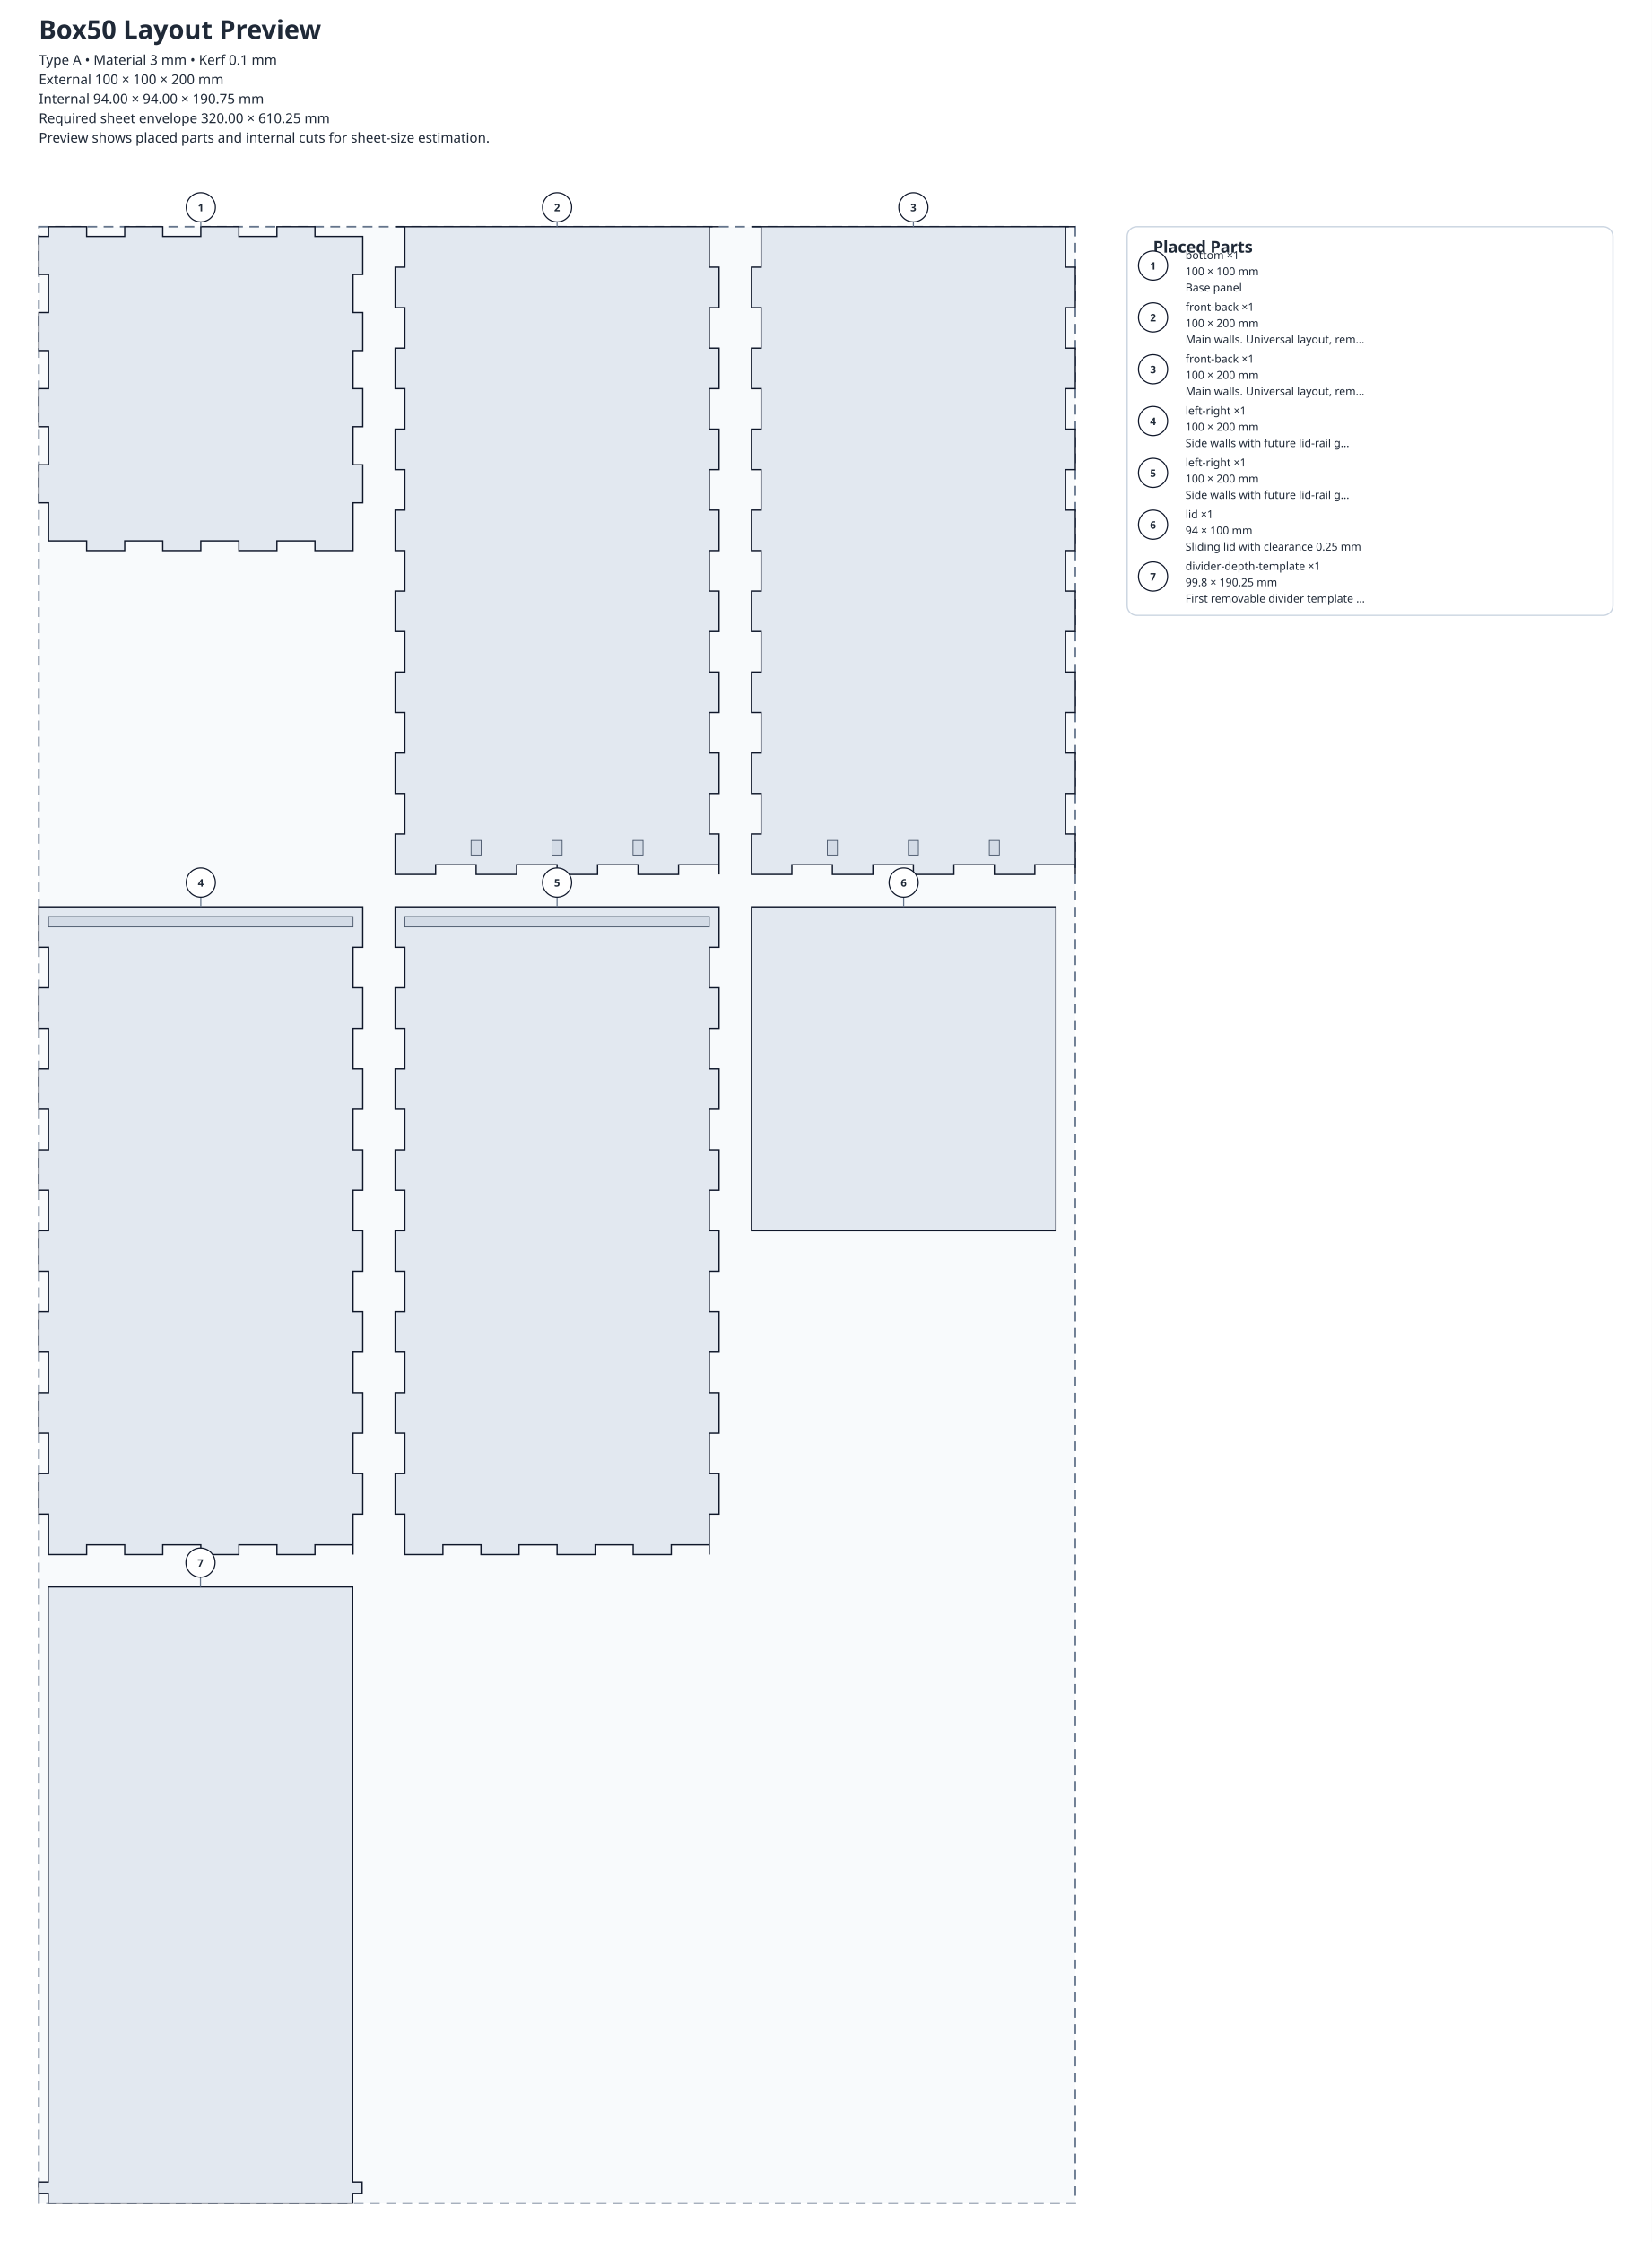
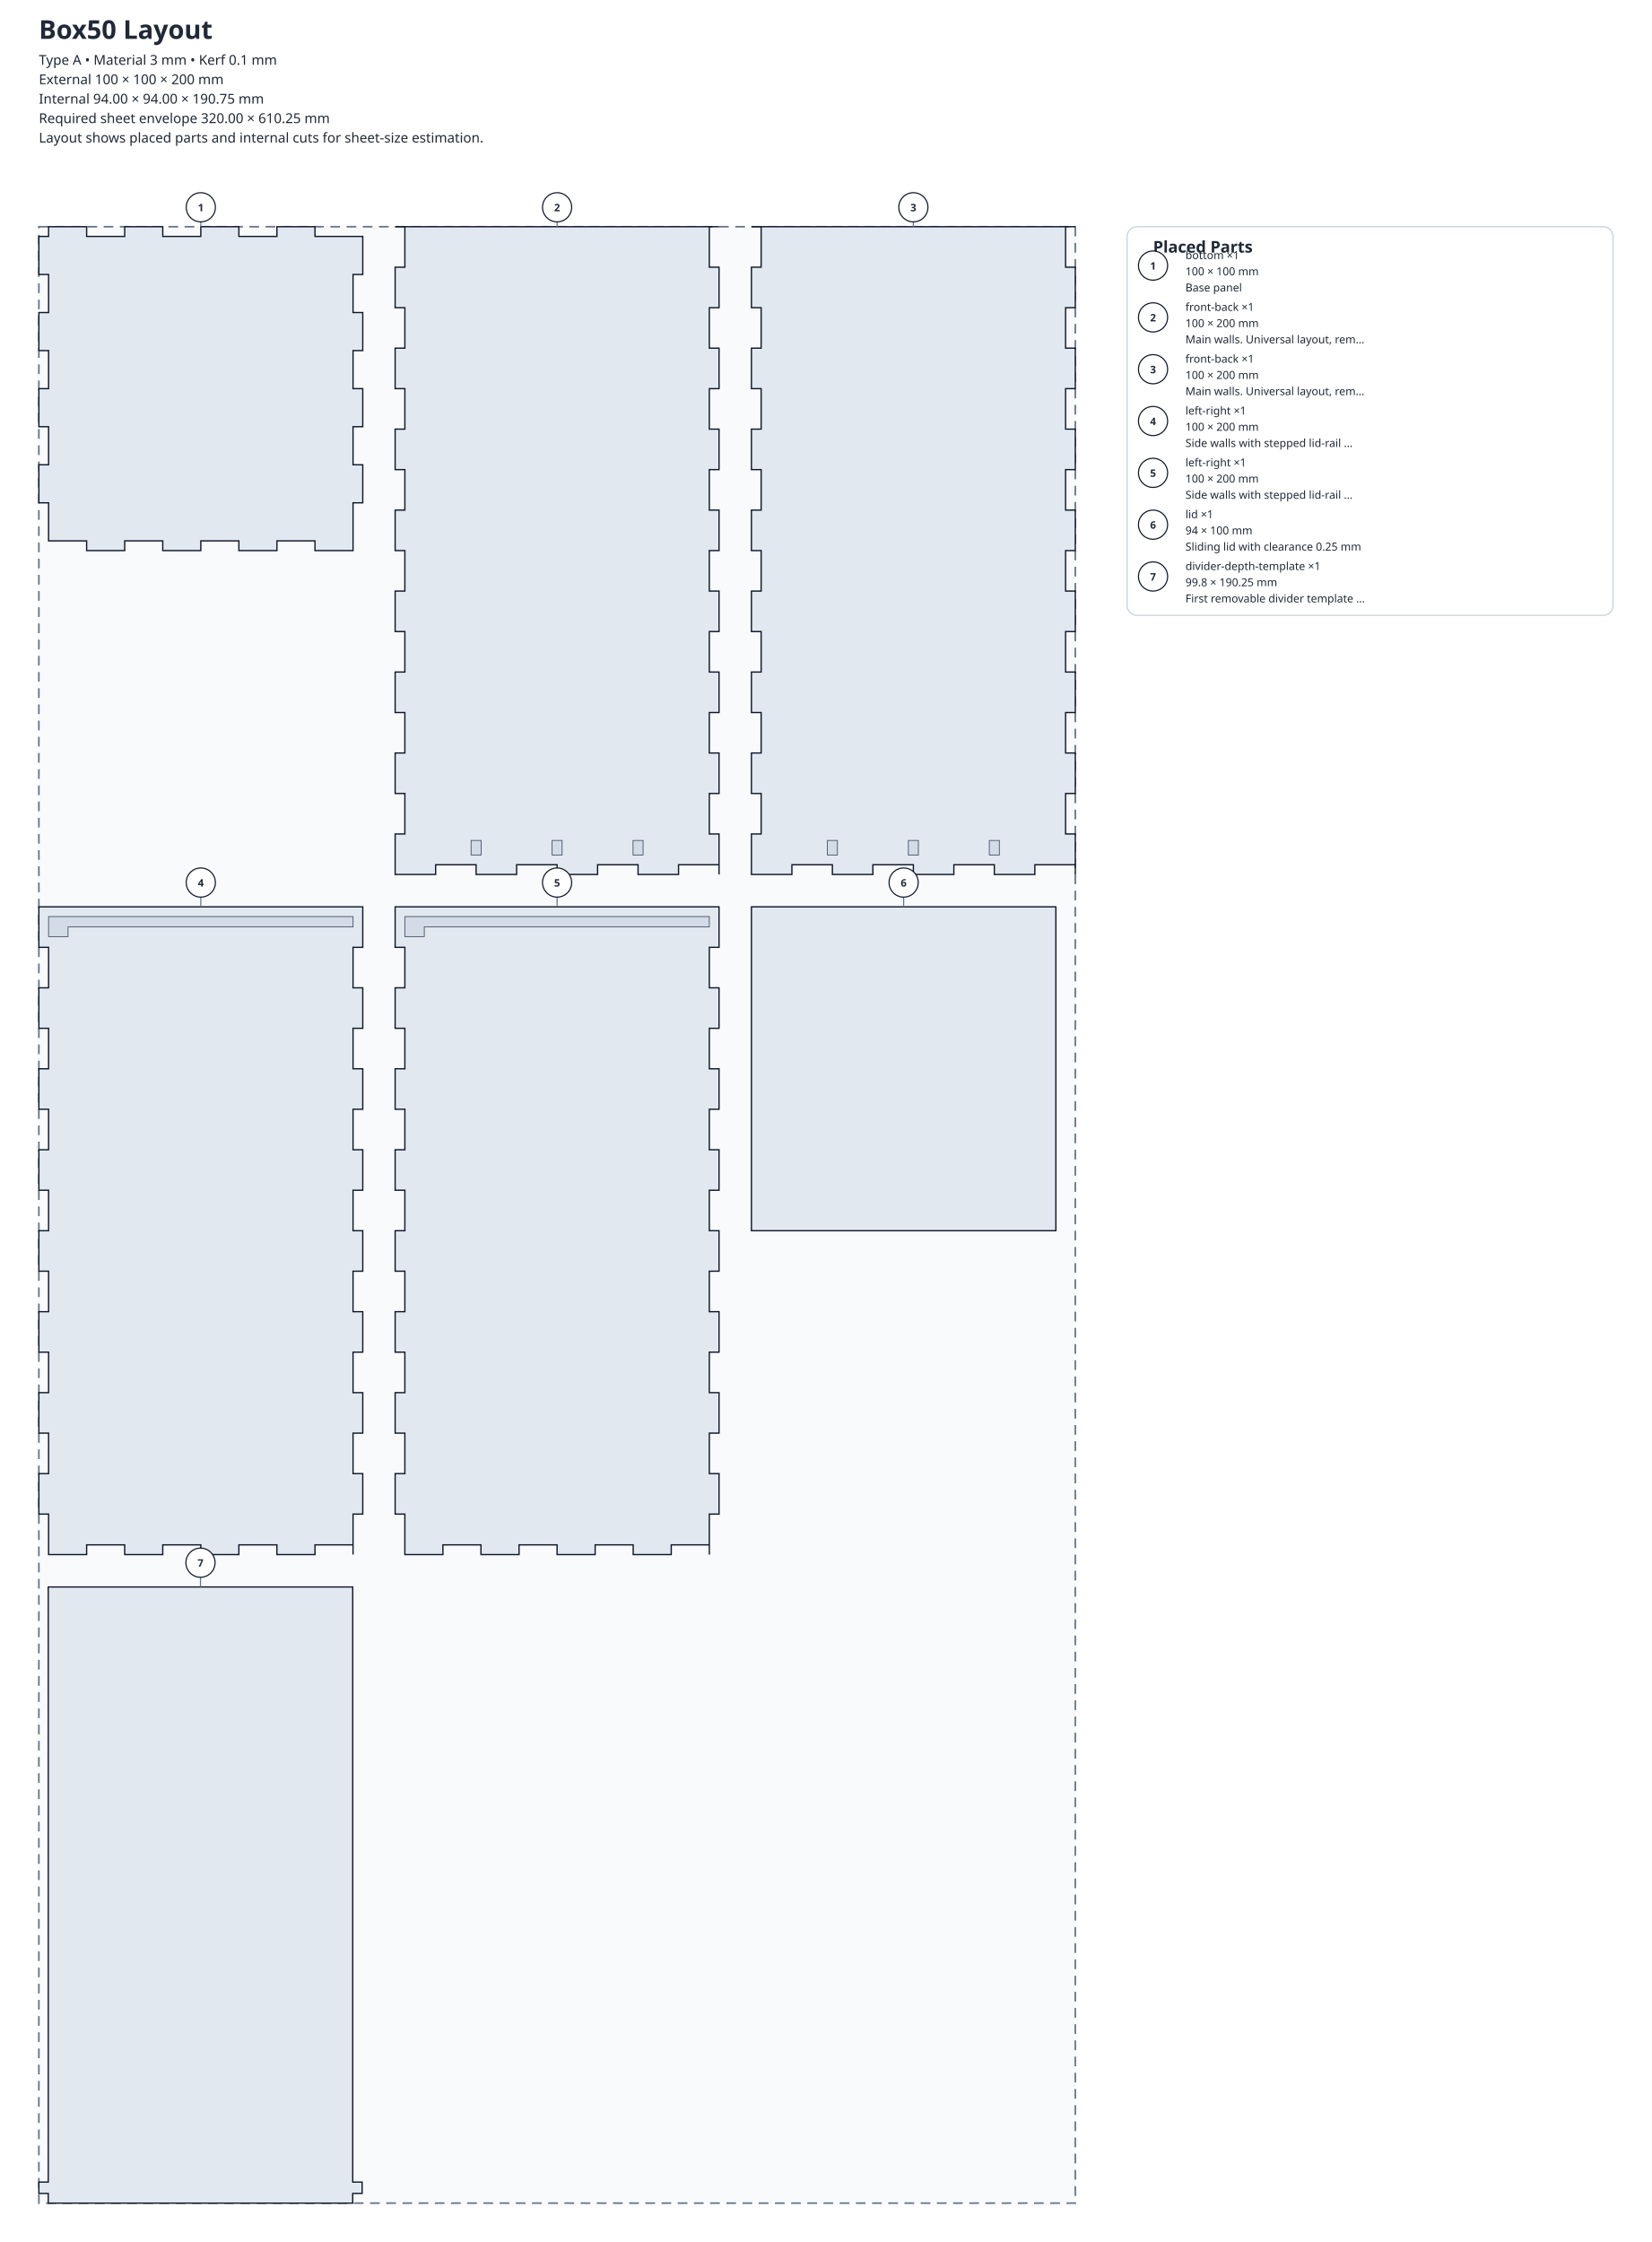
<svg xmlns="http://www.w3.org/2000/svg" width="510mm" height="692.25mm" viewBox="0 0 510 692.25">
  <style>
text { font-family: "Segoe UI", sans-serif; fill: #1f2937; }
.title { font-size: 8px; font-weight: 700; }
.meta { font-size: 4.2px; }
.label { font-size: 5px; font-weight: 600; }
.note { font-size: 3.2px; }
.sheet { fill: #f8fafc; stroke: #64748b; stroke-width: 0.5; stroke-dasharray: 3 2; }
.part { fill: #e2e8f0; stroke: #0f172a; stroke-width: 0.4; }
.inner-cut { fill: rgba(148, 163, 184, 0.18); stroke: #475569; stroke-width: 0.25; }
.marker-line { stroke: #64748b; stroke-width: 0.35; }
.marker-badge { fill: #ffffff; stroke: #0f172a; stroke-width: 0.35; }
.marker-text { font-size: 3.2px; font-weight: 700; text-anchor: middle; dominant-baseline: central; }
.legend-box { fill: #ffffff; stroke: #cbd5e1; stroke-width: 0.4; }
.legend-title { font-size: 5px; font-weight: 700; }
.legend-item { font-size: 3.4px; }
</style>
  <rect x="0" y="0" width="510" height="692.25" fill="#ffffff" />
-   <text x="12" y="12" class="title">Box50 Layout Preview</text>
+   <text x="12" y="12" class="title">Box50 Layout</text>
  <text x="12" y="20" class="meta">Type A • Material 3 mm • Kerf 0.1 mm</text>
  <text x="12" y="26" class="meta">External 100 × 100 × 200 mm</text>
  <text x="12" y="32" class="meta">Internal 94.00 × 94.00 × 190.75 mm</text>
  <text x="12" y="38" class="meta">Required sheet envelope 320.00 × 610.25 mm</text>
-   <text x="12" y="44" class="meta">Preview shows placed parts and internal cuts for sheet-size estimation.</text>
+   <text x="12" y="44" class="meta">Layout shows placed parts and internal cuts for sheet-size estimation.</text>
  <rect x="12" y="70" width="320" height="610.25" class="sheet" />
  <g>
    <path d="M 15 73 L 15 70 L 26.75 70 L 26.75 73 L 38.5 73 L 38.5 70 L 50.25 70 L 50.25 73 L 62 73 L 62 70 L 73.75 70 L 73.75 73 L 85.5 73 L 85.5 70 L 97.25 70 L 97.25 73 L 109 73 L 112 73 L 112 84.75 L 109 84.75 L 109 96.5 L 112 96.5 L 112 108.25 L 109 108.25 L 109 120 L 112 120 L 112 131.75 L 109 131.75 L 109 143.5 L 112 143.5 L 112 155.25 L 109 155.25 L 109 167 L 109 170 L 97.25 170 L 97.25 167 L 85.5 167 L 85.5 170 L 73.75 170 L 73.75 167 L 62 167 L 62 170 L 50.25 170 L 50.25 167 L 38.5 167 L 38.5 170 L 26.75 170 L 26.75 167 L 15 167 L 15 155.25 L 12 155.25 L 12 143.5 L 15 143.5 L 15 131.75 L 12 131.75 L 12 120 L 15 120 L 15 108.25 L 12 108.25 L 12 96.5 L 15 96.5 L 15 84.75 L 12 84.75 L 12 73 Z" class="part" />
    <line x1="62" y1="68.5" x2="62" y2="70" class="marker-line" />
    <circle cx="62" cy="64" r="4.5" class="marker-badge" />
    <text x="62" y="64" class="marker-text">1</text>
  </g>
  <g>
    <path d="M 122 70 L 222 70 L 219 70 L 219 82.5 L 222 82.5 L 222 95 L 219 95 L 219 107.5 L 222 107.5 L 222 120 L 219 120 L 219 132.5 L 222 132.5 L 222 145 L 219 145 L 219 157.5 L 222 157.5 L 222 170 L 219 170 L 219 182.5 L 222 182.5 L 222 195 L 219 195 L 219 207.5 L 222 207.5 L 222 220 L 219 220 L 219 232.5 L 222 232.5 L 222 245 L 219 245 L 219 257.5 L 222 257.5 L 222 270 L 222 267 L 209.5 267 L 209.5 270 L 197 270 L 197 267 L 184.5 267 L 184.5 270 L 172 270 L 172 267 L 159.5 267 L 159.5 270 L 147 270 L 147 267 L 134.5 267 L 134.5 270 L 122 270 L 122 257.5 L 125 257.5 L 125 245 L 122 245 L 122 232.5 L 125 232.5 L 125 220 L 122 220 L 122 207.5 L 125 207.5 L 125 195 L 122 195 L 122 182.5 L 125 182.5 L 125 170 L 122 170 L 122 157.5 L 125 157.5 L 125 145 L 122 145 L 122 132.5 L 125 132.5 L 125 120 L 122 120 L 122 107.5 L 125 107.5 L 125 95 L 122 95 L 122 82.5 L 125 82.5 L 125 70 Z" class="part" />
    <path d="M 145.45 259.5 L 148.55 259.5 L 148.55 264 L 145.45 264 Z" class="inner-cut" />
    <path d="M 170.45 259.5 L 173.55 259.5 L 173.55 264 L 170.45 264 Z" class="inner-cut" />
    <path d="M 195.45 259.5 L 198.55 259.5 L 198.55 264 L 195.45 264 Z" class="inner-cut" />
    <line x1="172" y1="68.5" x2="172" y2="70" class="marker-line" />
    <circle cx="172" cy="64" r="4.5" class="marker-badge" />
    <text x="172" y="64" class="marker-text">2</text>
  </g>
  <g>
    <path d="M 232 70 L 332 70 L 329 70 L 329 82.5 L 332 82.5 L 332 95 L 329 95 L 329 107.5 L 332 107.5 L 332 120 L 329 120 L 329 132.5 L 332 132.5 L 332 145 L 329 145 L 329 157.5 L 332 157.5 L 332 170 L 329 170 L 329 182.5 L 332 182.5 L 332 195 L 329 195 L 329 207.5 L 332 207.5 L 332 220 L 329 220 L 329 232.5 L 332 232.5 L 332 245 L 329 245 L 329 257.5 L 332 257.5 L 332 270 L 332 267 L 319.5 267 L 319.5 270 L 307 270 L 307 267 L 294.5 267 L 294.5 270 L 282 270 L 282 267 L 269.5 267 L 269.5 270 L 257 270 L 257 267 L 244.5 267 L 244.5 270 L 232 270 L 232 257.5 L 235 257.5 L 235 245 L 232 245 L 232 232.5 L 235 232.5 L 235 220 L 232 220 L 232 207.5 L 235 207.5 L 235 195 L 232 195 L 232 182.5 L 235 182.5 L 235 170 L 232 170 L 232 157.5 L 235 157.5 L 235 145 L 232 145 L 232 132.5 L 235 132.5 L 235 120 L 232 120 L 232 107.5 L 235 107.5 L 235 95 L 232 95 L 232 82.5 L 235 82.5 L 235 70 Z" class="part" />
    <path d="M 255.45 259.5 L 258.55 259.5 L 258.55 264 L 255.45 264 Z" class="inner-cut" />
    <path d="M 280.45 259.5 L 283.55 259.5 L 283.55 264 L 280.45 264 Z" class="inner-cut" />
    <path d="M 305.45 259.5 L 308.55 259.5 L 308.55 264 L 305.45 264 Z" class="inner-cut" />
    <line x1="282" y1="68.5" x2="282" y2="70" class="marker-line" />
    <circle cx="282" cy="64" r="4.5" class="marker-badge" />
    <text x="282" y="64" class="marker-text">3</text>
  </g>
  <g>
    <path d="M 15 280 L 109 280 L 112 280 L 112 292.5 L 109 292.5 L 109 305 L 112 305 L 112 317.5 L 109 317.5 L 109 330 L 112 330 L 112 342.5 L 109 342.5 L 109 355 L 112 355 L 112 367.5 L 109 367.5 L 109 380 L 112 380 L 112 392.5 L 109 392.5 L 109 405 L 112 405 L 112 417.5 L 109 417.5 L 109 430 L 112 430 L 112 442.5 L 109 442.5 L 109 455 L 112 455 L 112 467.5 L 109 467.5 L 109 480 L 109 477 L 97.25 477 L 97.25 480 L 85.5 480 L 85.5 477 L 73.75 477 L 73.75 480 L 62 480 L 62 477 L 50.25 477 L 50.25 480 L 38.5 480 L 38.5 477 L 26.75 477 L 26.75 480 L 15 480 L 15 467.5 L 12 467.5 L 12 455 L 15 455 L 15 442.5 L 12 442.5 L 12 430 L 15 430 L 15 417.5 L 12 417.5 L 12 405 L 15 405 L 15 392.5 L 12 392.5 L 12 380 L 15 380 L 15 367.5 L 12 367.5 L 12 355 L 15 355 L 15 342.5 L 12 342.5 L 12 330 L 15 330 L 15 317.5 L 12 317.5 L 12 305 L 15 305 L 15 292.5 L 12 292.5 L 12 280 Z" class="part" />
-     <path d="M 15 283 L 109 283 L 109 286.2 L 15 286.2 Z" class="inner-cut" />
+     <path d="M 15 283 L 109 283 L 109 286.2 L 21 286.2 L 21 289.2 L 15 289.2 Z" class="inner-cut" />
    <line x1="62" y1="277" x2="62" y2="280" class="marker-line" />
    <circle cx="62" cy="272.5" r="4.5" class="marker-badge" />
    <text x="62" y="272.5" class="marker-text">4</text>
  </g>
  <g>
    <path d="M 125 280 L 219 280 L 222 280 L 222 292.5 L 219 292.5 L 219 305 L 222 305 L 222 317.5 L 219 317.5 L 219 330 L 222 330 L 222 342.5 L 219 342.5 L 219 355 L 222 355 L 222 367.5 L 219 367.5 L 219 380 L 222 380 L 222 392.5 L 219 392.5 L 219 405 L 222 405 L 222 417.5 L 219 417.5 L 219 430 L 222 430 L 222 442.5 L 219 442.5 L 219 455 L 222 455 L 222 467.5 L 219 467.5 L 219 480 L 219 477 L 207.25 477 L 207.25 480 L 195.5 480 L 195.5 477 L 183.75 477 L 183.75 480 L 172 480 L 172 477 L 160.25 477 L 160.25 480 L 148.5 480 L 148.5 477 L 136.75 477 L 136.75 480 L 125 480 L 125 467.5 L 122 467.5 L 122 455 L 125 455 L 125 442.5 L 122 442.5 L 122 430 L 125 430 L 125 417.5 L 122 417.5 L 122 405 L 125 405 L 125 392.5 L 122 392.5 L 122 380 L 125 380 L 125 367.5 L 122 367.5 L 122 355 L 125 355 L 125 342.5 L 122 342.5 L 122 330 L 125 330 L 125 317.5 L 122 317.5 L 122 305 L 125 305 L 125 292.5 L 122 292.5 L 122 280 Z" class="part" />
-     <path d="M 125 283 L 219 283 L 219 286.2 L 125 286.2 Z" class="inner-cut" />
+     <path d="M 125 283 L 219 283 L 219 286.2 L 131 286.2 L 131 289.2 L 125 289.2 Z" class="inner-cut" />
    <line x1="172" y1="277" x2="172" y2="280" class="marker-line" />
    <circle cx="172" cy="272.5" r="4.5" class="marker-badge" />
    <text x="172" y="272.5" class="marker-text">5</text>
  </g>
  <g>
    <path d="M 232 280 L 326 280 L 326 380 L 232 380 Z" class="part" />
    <line x1="279" y1="277" x2="279" y2="280" class="marker-line" />
    <circle cx="279" cy="272.5" r="4.5" class="marker-badge" />
    <text x="279" y="272.5" class="marker-text">6</text>
  </g>
  <g>
    <path d="M 14.9 490 L 108.9 490 L 108.9 673.75 L 111.8 673.75 L 111.8 677.25 L 108.9 677.25 L 108.9 680.25 L 14.9 680.25 L 14.9 677.25 L 12 677.25 L 12 673.75 L 14.9 673.75 Z" class="part" />
    <line x1="61.9" y1="487" x2="61.9" y2="490" class="marker-line" />
    <circle cx="61.9" cy="482.5" r="4.5" class="marker-badge" />
    <text x="61.9" y="482.5" class="marker-text">7</text>
  </g>
  <g>
    <rect x="348" y="70" width="150" height="120" rx="3" class="legend-box" />
    <text x="356" y="78" class="legend-title">Placed Parts</text>
    <circle cx="356" cy="82" r="4.5" class="marker-badge" />
    <text x="356" y="82" class="marker-text">1</text>
    <text x="366" y="80" class="legend-item">bottom ×1</text>
    <text x="366" y="85" class="legend-item">100 × 100 mm</text>
    <text x="366" y="90" class="legend-item">Base panel</text>
    <circle cx="356" cy="98" r="4.5" class="marker-badge" />
    <text x="356" y="98" class="marker-text">2</text>
    <text x="366" y="96" class="legend-item">front-back ×1</text>
    <text x="366" y="101" class="legend-item">100 × 200 mm</text>
    <text x="366" y="106" class="legend-item">Main walls. Universal layout, rem…</text>
    <circle cx="356" cy="114" r="4.5" class="marker-badge" />
    <text x="356" y="114" class="marker-text">3</text>
    <text x="366" y="112" class="legend-item">front-back ×1</text>
    <text x="366" y="117" class="legend-item">100 × 200 mm</text>
    <text x="366" y="122" class="legend-item">Main walls. Universal layout, rem…</text>
    <circle cx="356" cy="130" r="4.5" class="marker-badge" />
    <text x="356" y="130" class="marker-text">4</text>
    <text x="366" y="128" class="legend-item">left-right ×1</text>
    <text x="366" y="133" class="legend-item">100 × 200 mm</text>
-     <text x="366" y="138" class="legend-item">Side walls with future lid-rail g…</text>
+     <text x="366" y="138" class="legend-item">Side walls with stepped lid-rail …</text>
    <circle cx="356" cy="146" r="4.5" class="marker-badge" />
    <text x="356" y="146" class="marker-text">5</text>
    <text x="366" y="144" class="legend-item">left-right ×1</text>
    <text x="366" y="149" class="legend-item">100 × 200 mm</text>
-     <text x="366" y="154" class="legend-item">Side walls with future lid-rail g…</text>
+     <text x="366" y="154" class="legend-item">Side walls with stepped lid-rail …</text>
    <circle cx="356" cy="162" r="4.5" class="marker-badge" />
    <text x="356" y="162" class="marker-text">6</text>
    <text x="366" y="160" class="legend-item">lid ×1</text>
    <text x="366" y="165" class="legend-item">94 × 100 mm</text>
    <text x="366" y="170" class="legend-item">Sliding lid with clearance 0.25 mm</text>
    <circle cx="356" cy="178" r="4.5" class="marker-badge" />
    <text x="356" y="178" class="marker-text">7</text>
    <text x="366" y="176" class="legend-item">divider-depth-template ×1</text>
    <text x="366" y="181" class="legend-item">99.8 × 190.25 mm</text>
    <text x="366" y="186" class="legend-item">First removable divider template …</text>
  </g>
</svg>
